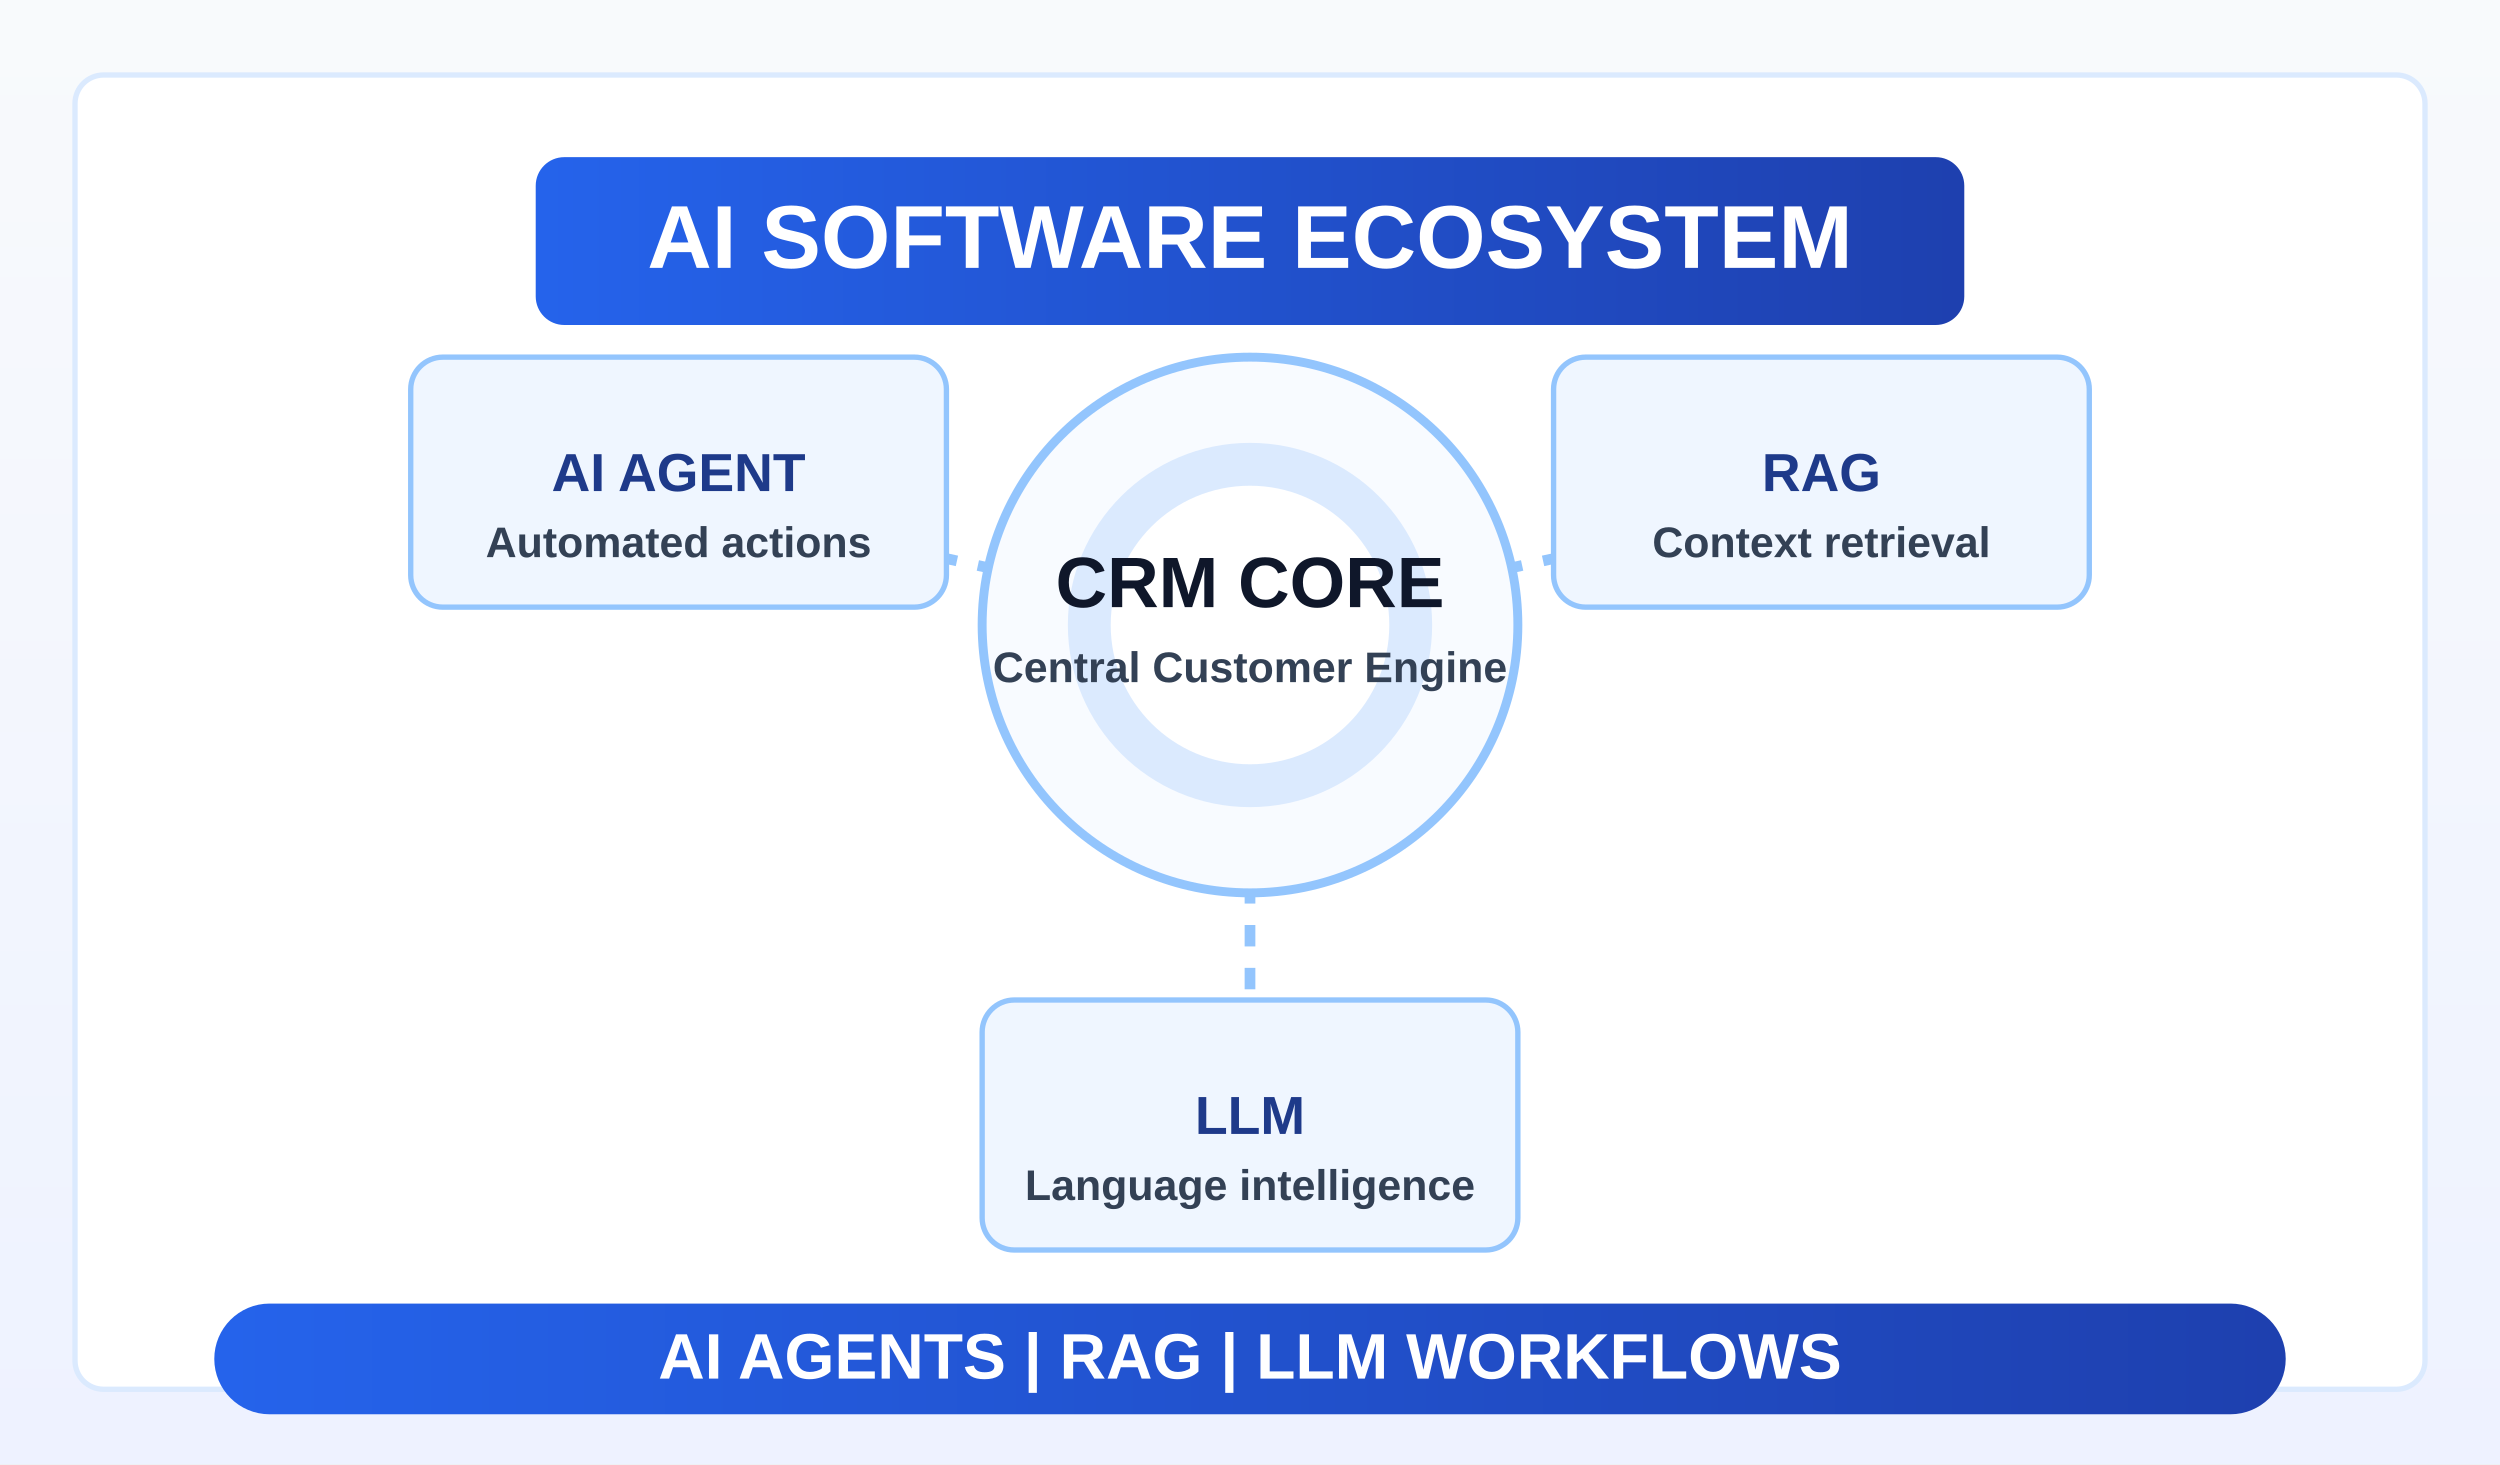
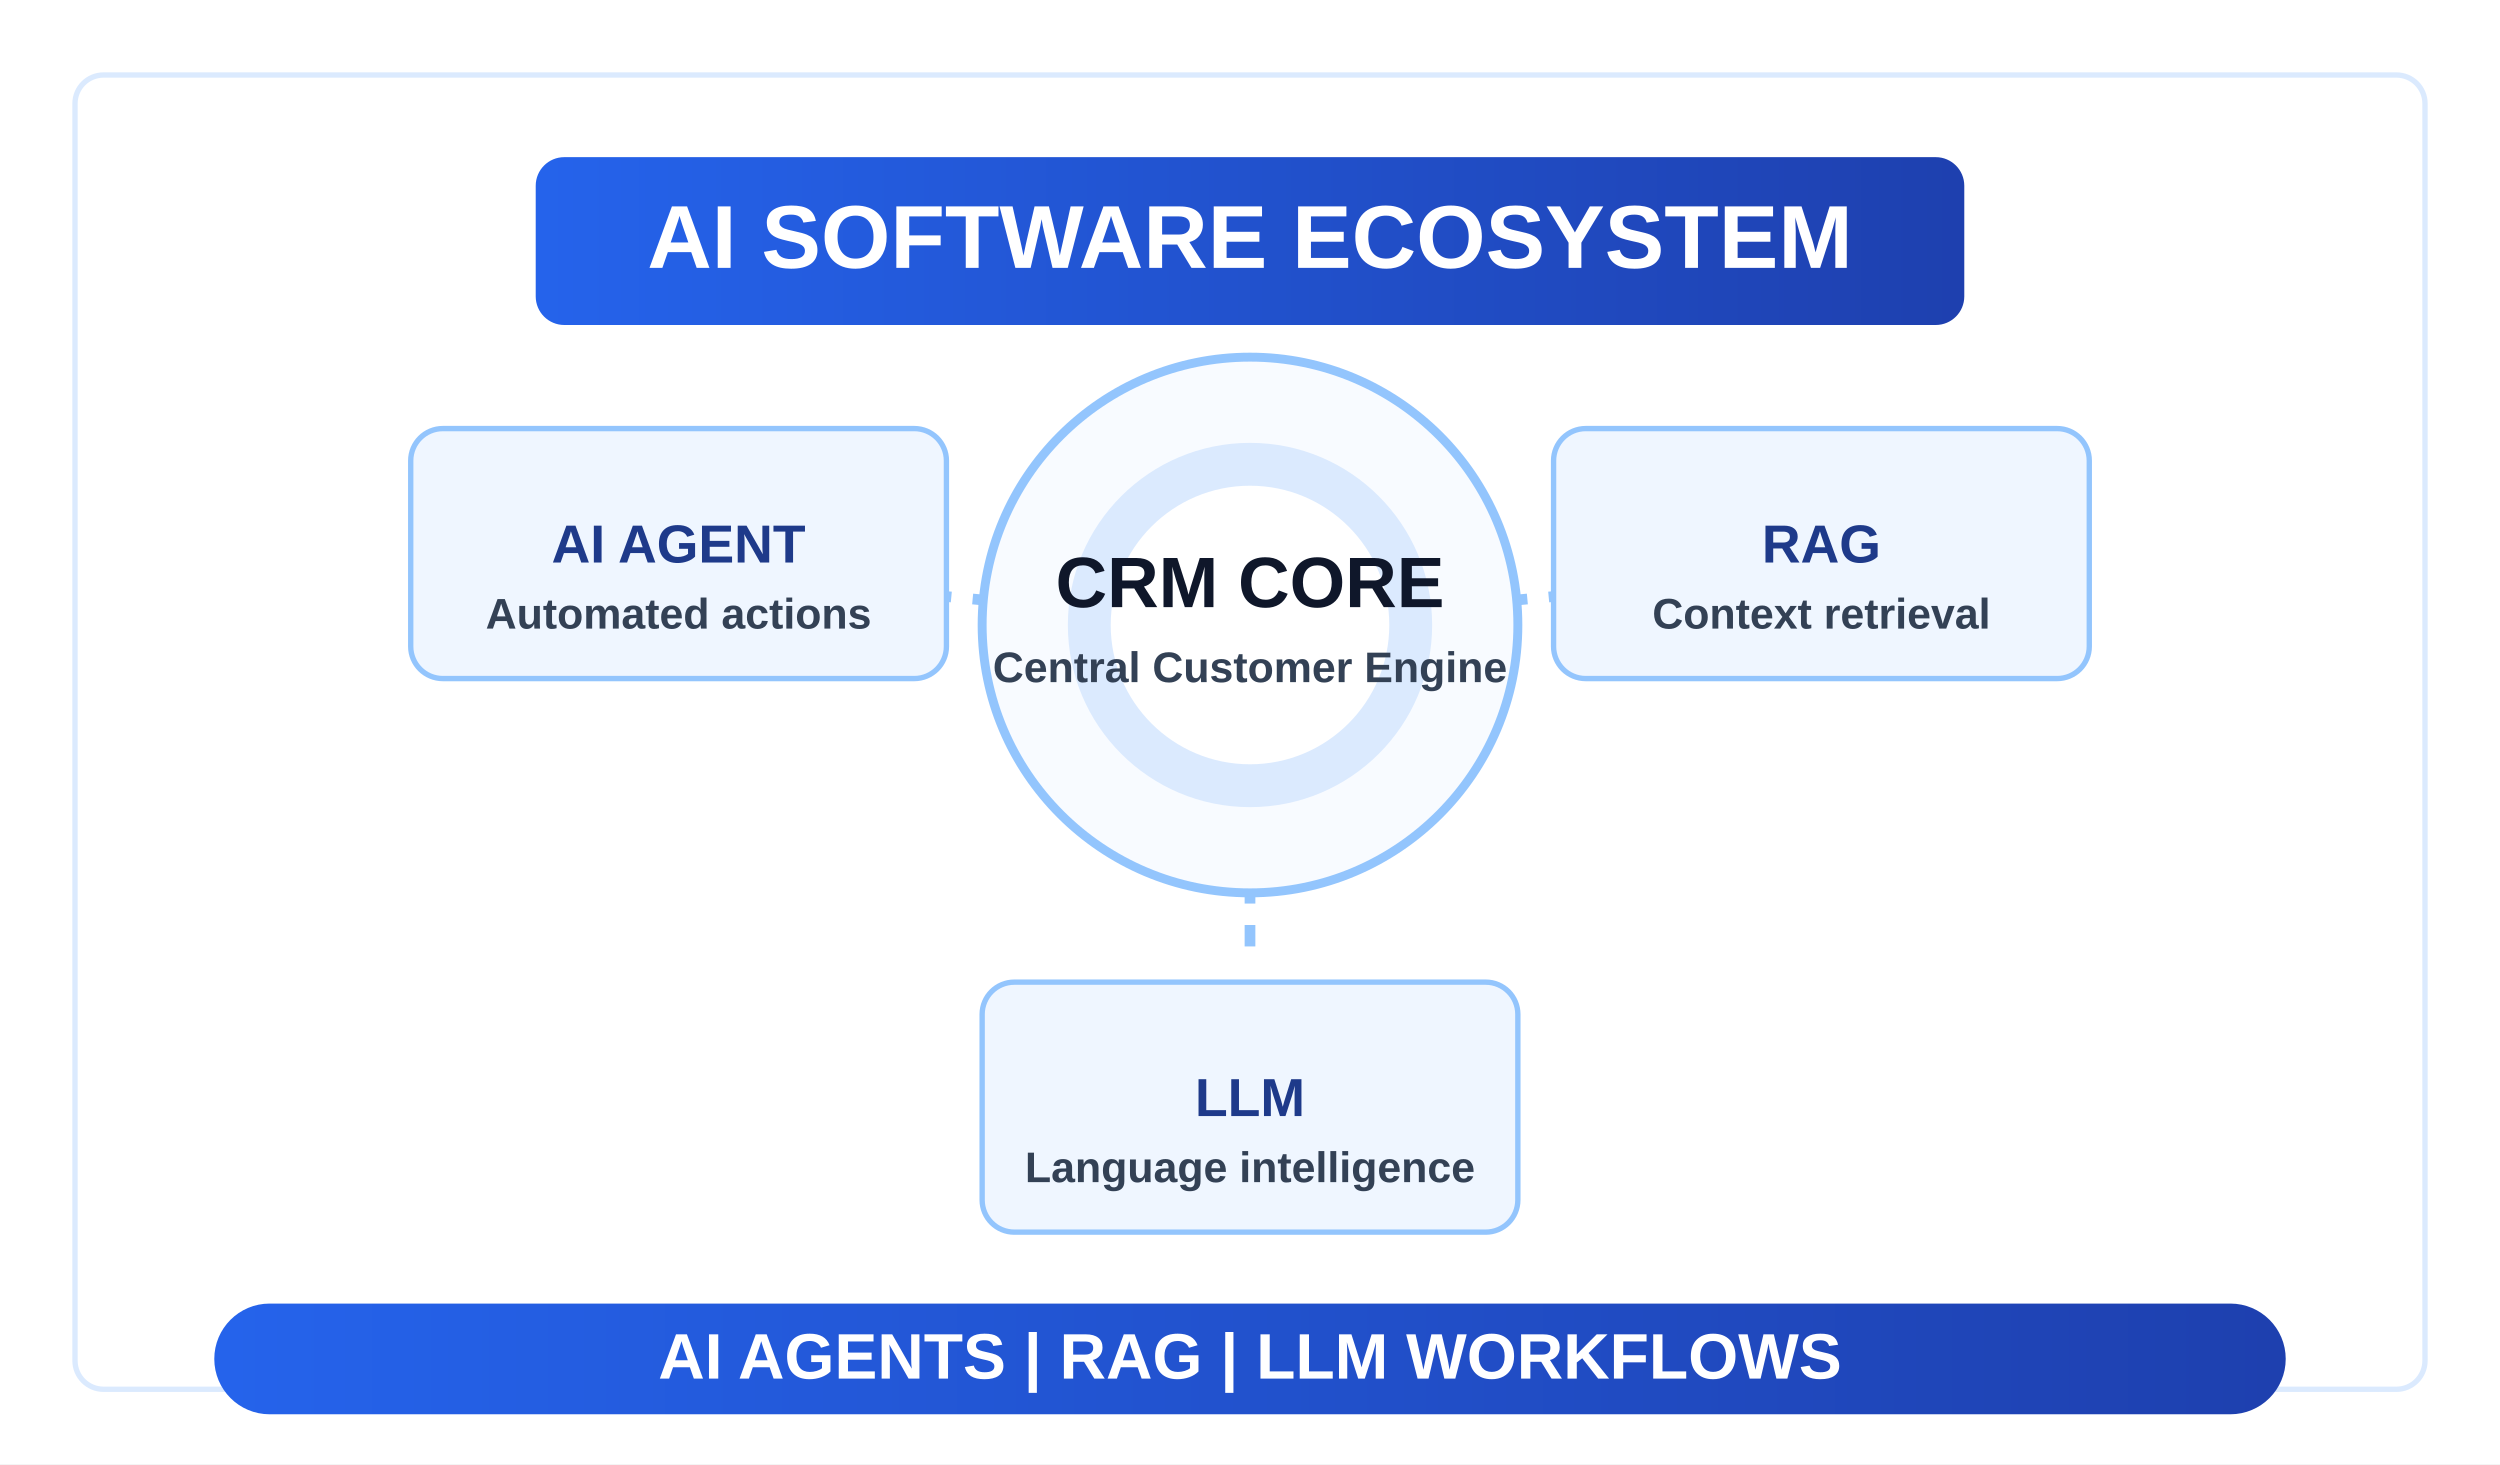
<svg xmlns="http://www.w3.org/2000/svg" width="1400" height="820" viewBox="0 0 1400 820">
  <defs>
    <linearGradient id="bg2" x1="0" y1="0" x2="0" y2="1">
      <stop offset="0%" stop-color="#f8fafc" />
      <stop offset="100%" stop-color="#eef2ff" />
    </linearGradient>
    <linearGradient id="bar2" x1="0" y1="0" x2="1" y2="0">
      <stop offset="0%" stop-color="#2563eb" />
      <stop offset="100%" stop-color="#1e40af" />
    </linearGradient>
    <style>
      .h { font: 700 50px Arial, sans-serif; fill: #fff; }
      .core { font: 700 40px Arial, sans-serif; fill: #0f172a; }
      .sub { font: 600 24px Arial, sans-serif; fill: #334155; }
      .node { font: 700 30px Arial, sans-serif; fill: #1e3a8a; }
      .flow { font: 700 36px Arial, sans-serif; fill: #fff; }
    </style>
  </defs>
-   <rect width="1400" height="820" fill="url(#bg2)" />
+   <rect width="1400" height="820" fill="#ffffff" />
  <rect x="42" y="42" width="1316" height="736" rx="16" fill="#fff" stroke="#dbeafe" stroke-width="3" />
  <rect x="300" y="88" width="800" height="94" rx="16" fill="url(#bar2)" />
  <text x="700" y="150" text-anchor="middle" class="h">AI SOFTWARE ECOSYSTEM</text>
-   <line x1="700" y1="350" x2="380" y2="280" stroke="#93c5fd" stroke-width="6" stroke-dasharray="12 12" />
-   <line x1="700" y1="350" x2="1020" y2="280" stroke="#93c5fd" stroke-width="6" stroke-dasharray="12 12" />
-   <line x1="700" y1="350" x2="700" y2="560" stroke="#93c5fd" stroke-width="6" stroke-dasharray="12 12" />
+   <line x1="700" y1="350" x2="380" y2="320" stroke="#93c5fd" stroke-width="6" stroke-dasharray="12 12" />
+   <line x1="700" y1="350" x2="1020" y2="320" stroke="#93c5fd" stroke-width="6" stroke-dasharray="12 12" />
+   <line x1="700" y1="350" x2="700" y2="540" stroke="#93c5fd" stroke-width="6" stroke-dasharray="12 12" />
  <circle cx="700" cy="350" r="150" fill="#f8fbff" stroke="#93c5fd" stroke-width="5" />
  <circle cx="700" cy="350" r="102" fill="#dbeafe" />
  <circle cx="700" cy="350" r="78" fill="#fff" />
  <text x="700" y="340" text-anchor="middle" class="core">CRM CORE</text>
  <text x="700" y="382" text-anchor="middle" class="sub">Central Customer Engine</text>
-   <rect x="230" y="200" width="300" height="140" rx="18" fill="#eff6ff" stroke="#93c5fd" stroke-width="3" />
-   <text x="380" y="275" text-anchor="middle" class="node">AI AGENT</text>
-   <text x="380" y="312" text-anchor="middle" class="sub">Automated actions</text>
-   <rect x="870" y="200" width="300" height="140" rx="18" fill="#eff6ff" stroke="#93c5fd" stroke-width="3" />
-   <text x="1020" y="275" text-anchor="middle" class="node">RAG</text>
-   <text x="1020" y="312" text-anchor="middle" class="sub">Context retrieval</text>
-   <rect x="550" y="560" width="300" height="140" rx="18" fill="#eff6ff" stroke="#93c5fd" stroke-width="3" />
-   <text x="700" y="635" text-anchor="middle" class="node">LLM</text>
-   <text x="700" y="672" text-anchor="middle" class="sub">Language intelligence</text>
+   <rect x="230" y="240" width="300" height="140" rx="18" fill="#eff6ff" stroke="#93c5fd" stroke-width="3" />
+   <text x="380" y="315" text-anchor="middle" class="node">AI AGENT</text>
+   <text x="380" y="352" text-anchor="middle" class="sub">Automated actions</text>
+   <rect x="870" y="240" width="300" height="140" rx="18" fill="#eff6ff" stroke="#93c5fd" stroke-width="3" />
+   <text x="1020" y="315" text-anchor="middle" class="node">RAG</text>
+   <text x="1020" y="352" text-anchor="middle" class="sub">Context retrieval</text>
+   <rect x="550" y="550" width="300" height="140" rx="18" fill="#eff6ff" stroke="#93c5fd" stroke-width="3" />
+   <text x="700" y="625" text-anchor="middle" class="node">LLM</text>
+   <text x="700" y="662" text-anchor="middle" class="sub">Language intelligence</text>
  <rect x="120" y="730" width="1160" height="62" rx="31" fill="url(#bar2)" />
  <text x="700" y="772" text-anchor="middle" class="flow">AI AGENTS | RAG | LLM WORKFLOWS</text>
</svg>
